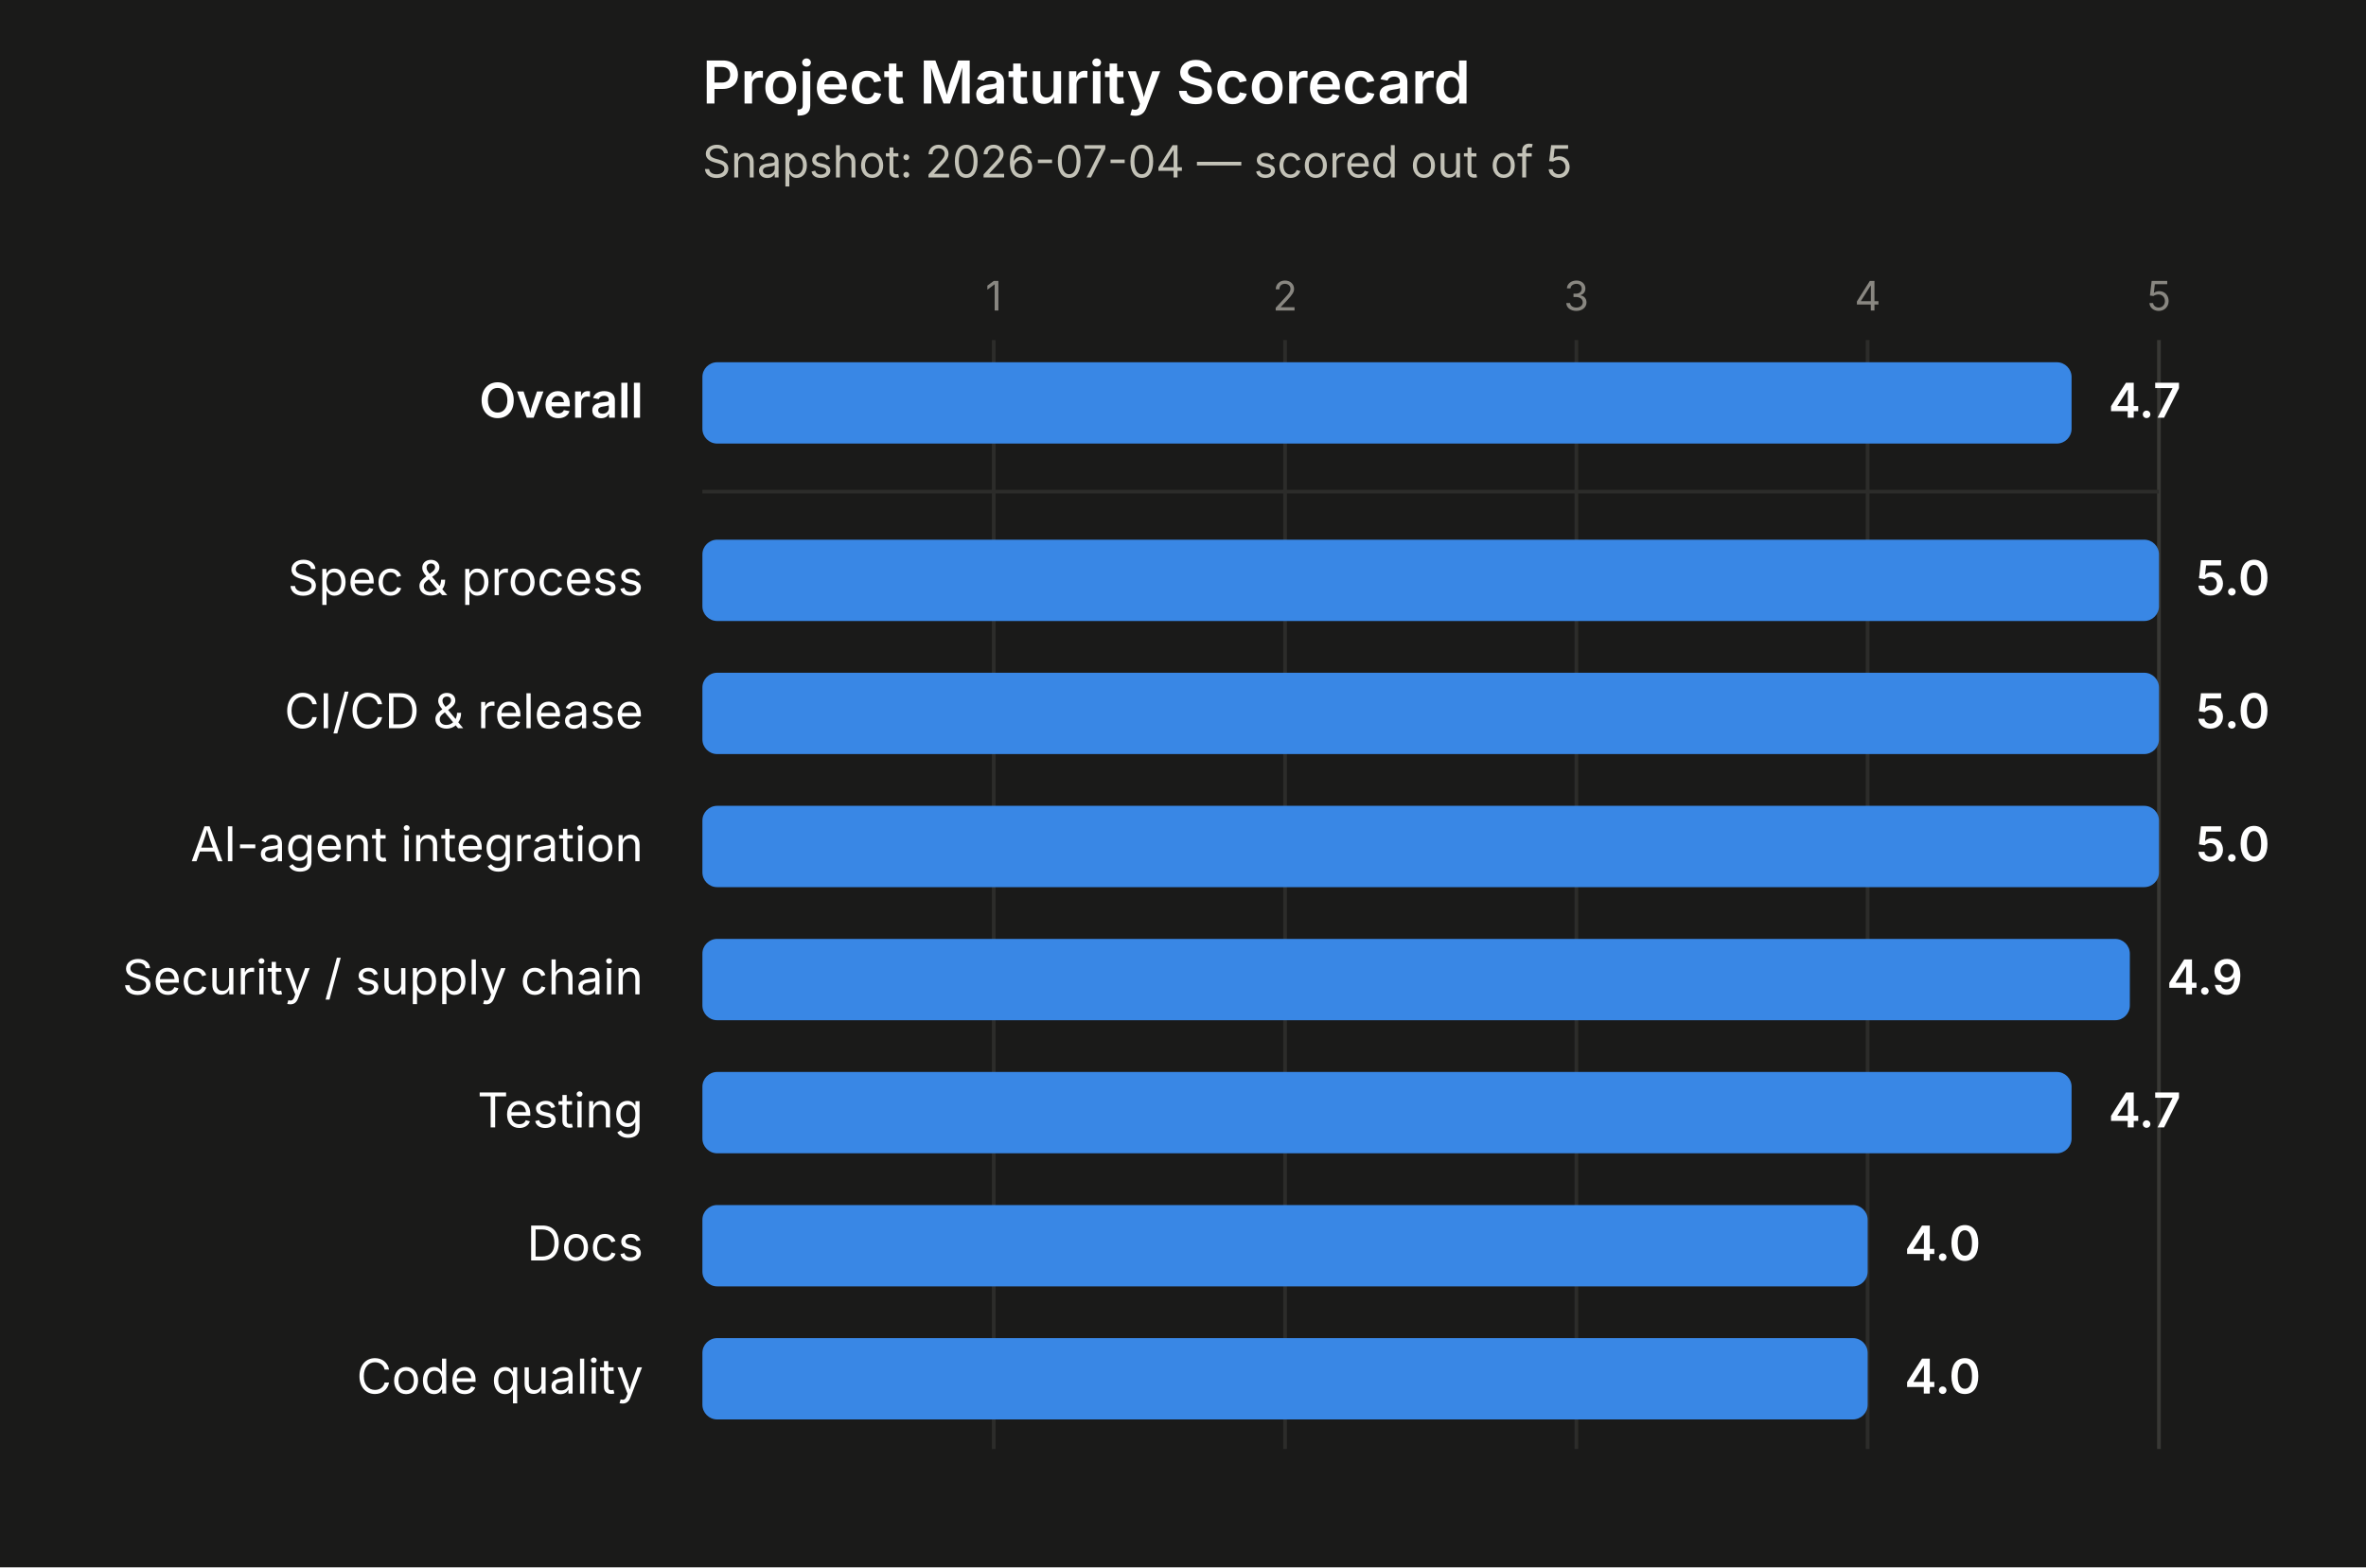
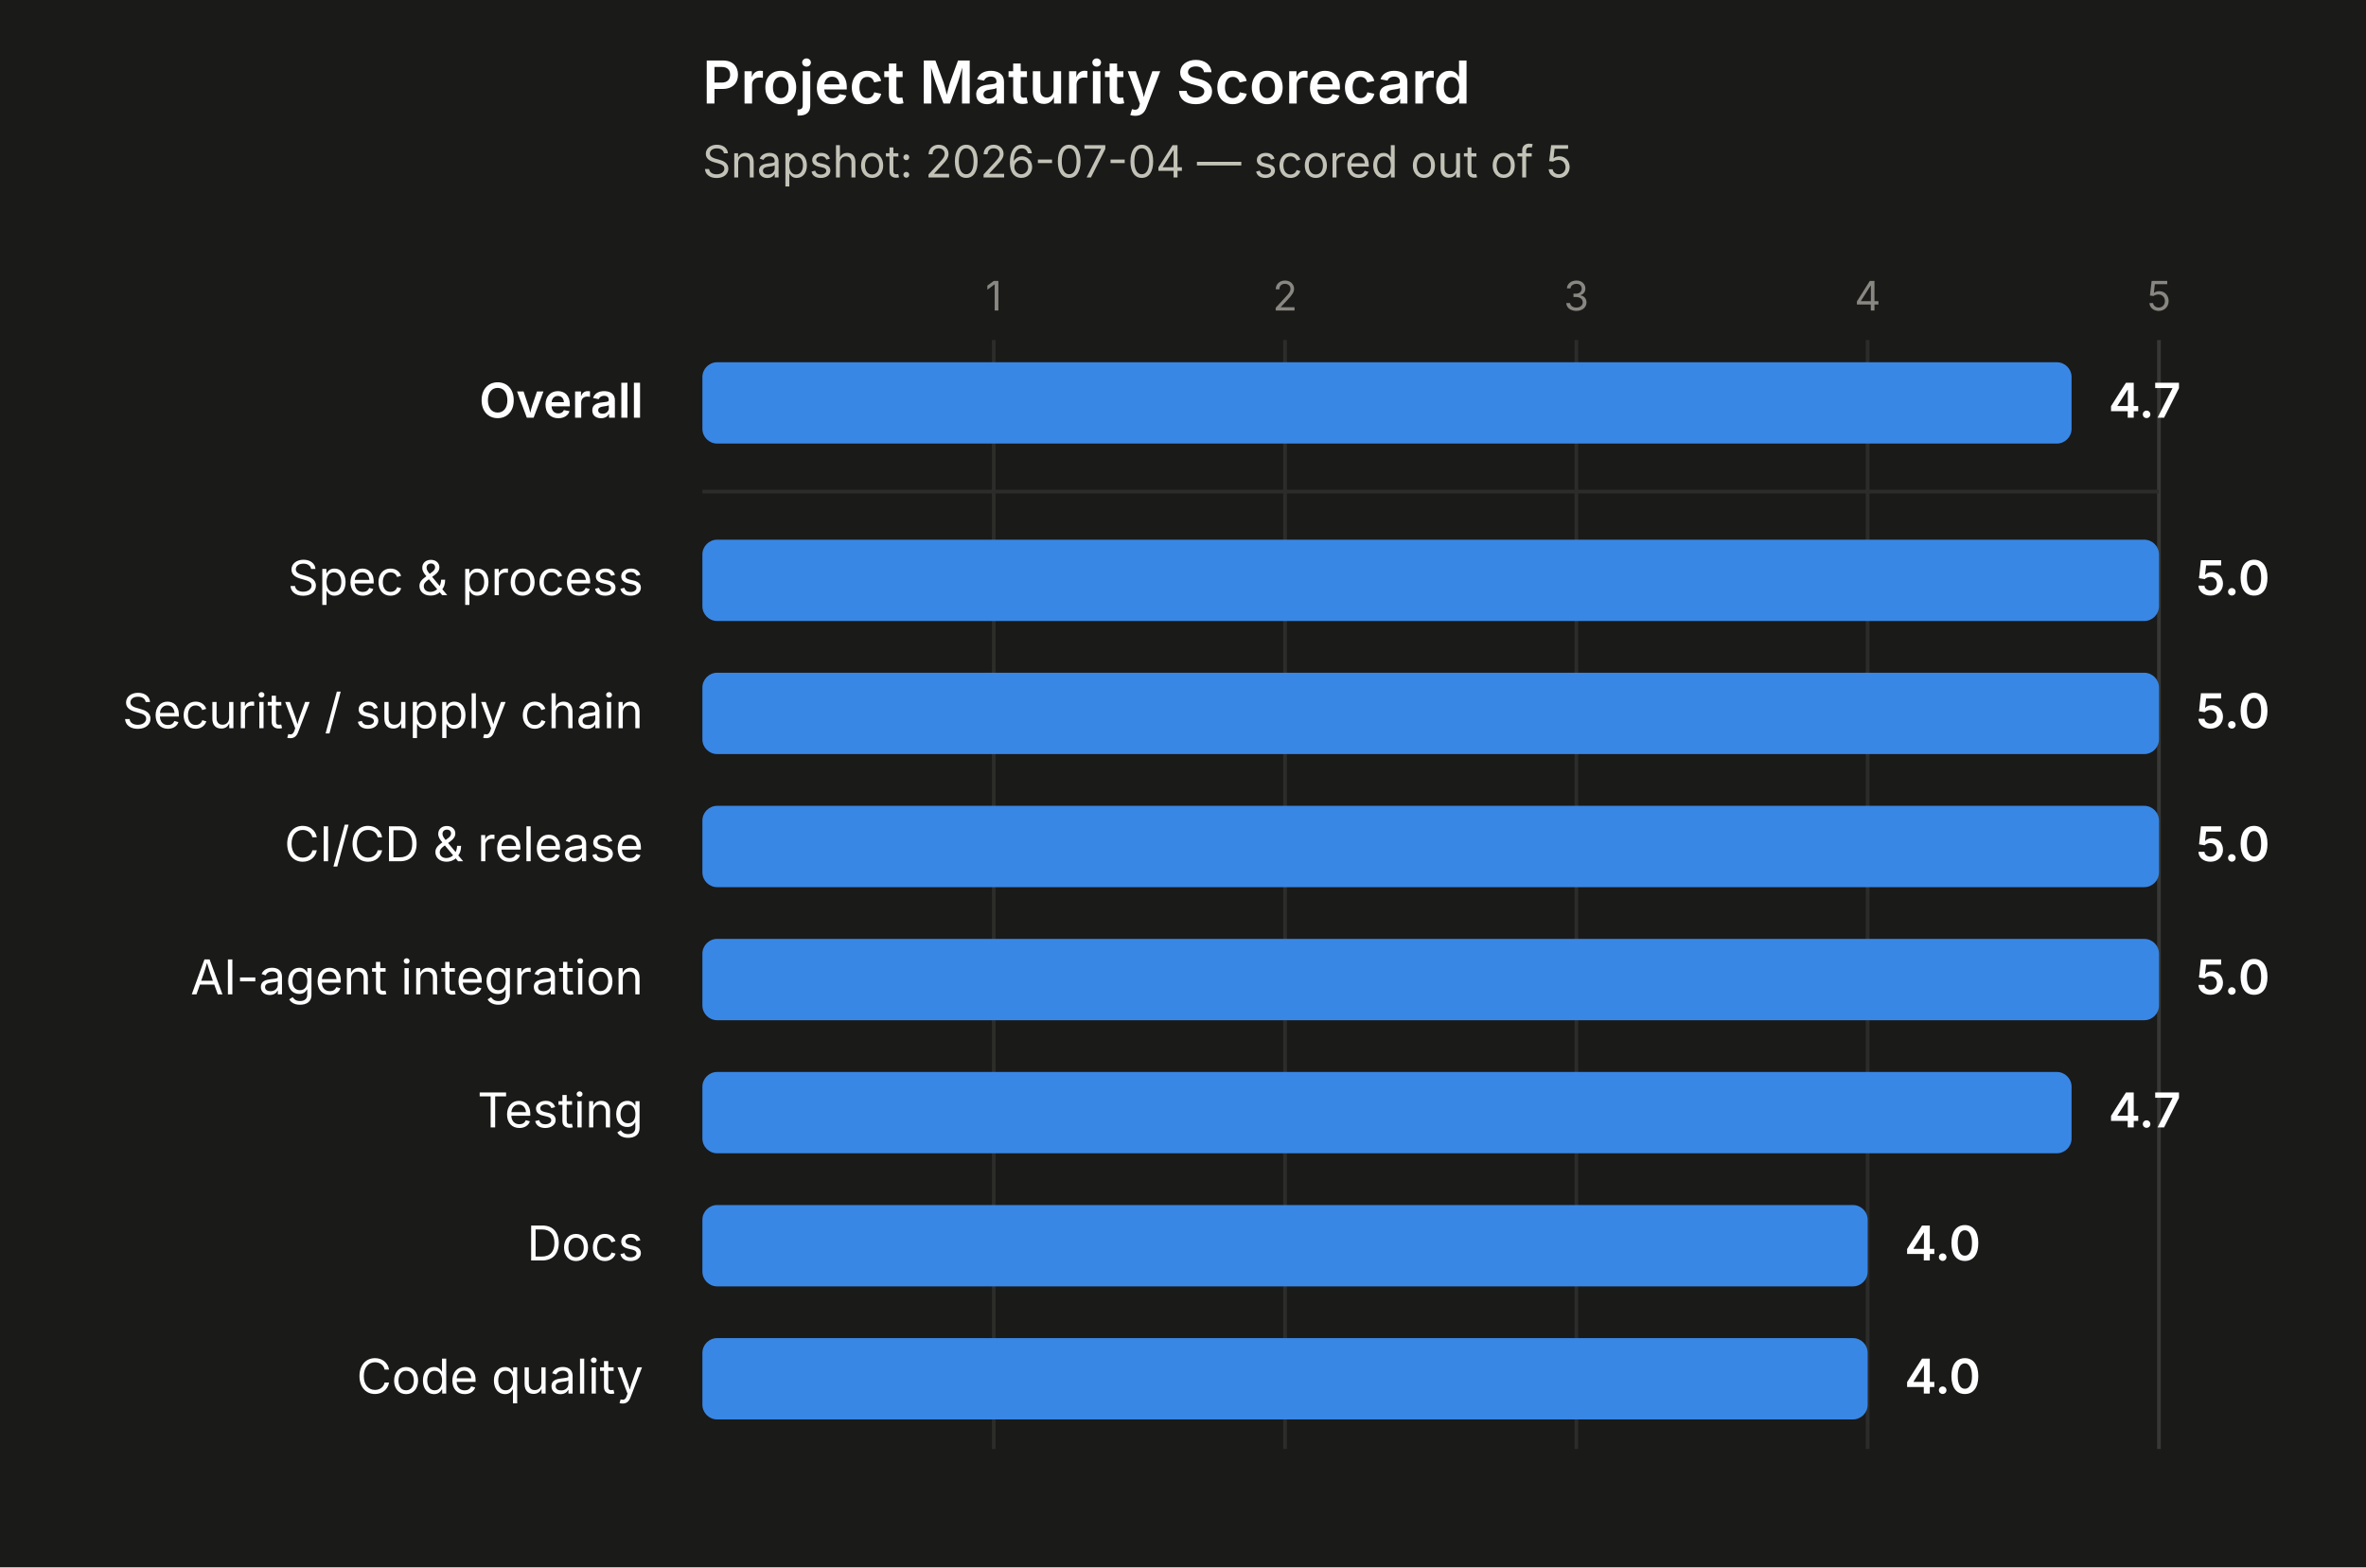
<svg xmlns="http://www.w3.org/2000/svg" width="640" height="424" viewBox="0 0 640 424">
  <rect x="0" y="0" width="640" height="424" fill="#1a1a19" />
  <text x="190" y="28" font-size="16" font-weight="600" fill="#ffffff" font-family="system-ui, -apple-system, 'Segoe UI', sans-serif">Project Maturity Scorecard</text>
  <text x="190" y="48" font-size="12" fill="#c3c2b7" font-family="system-ui, -apple-system, 'Segoe UI', sans-serif">Snapshot: 2026-07-04 — scored out of 5</text>
  <line x1="268.8" y1="92" x2="268.8" y2="392" stroke="#2c2c2a" stroke-width="1" />
  <text x="268.8" y="84" font-size="11" fill="#898781" text-anchor="middle" font-family="system-ui, -apple-system, 'Segoe UI', sans-serif">1</text>
  <line x1="347.6" y1="92" x2="347.6" y2="392" stroke="#2c2c2a" stroke-width="1" />
  <text x="347.6" y="84" font-size="11" fill="#898781" text-anchor="middle" font-family="system-ui, -apple-system, 'Segoe UI', sans-serif">2</text>
  <line x1="426.4" y1="92" x2="426.4" y2="392" stroke="#2c2c2a" stroke-width="1" />
  <text x="426.4" y="84" font-size="11" fill="#898781" text-anchor="middle" font-family="system-ui, -apple-system, 'Segoe UI', sans-serif">3</text>
  <line x1="505.2" y1="92" x2="505.2" y2="392" stroke="#2c2c2a" stroke-width="1" />
  <text x="505.2" y="84" font-size="11" fill="#898781" text-anchor="middle" font-family="system-ui, -apple-system, 'Segoe UI', sans-serif">4</text>
  <line x1="584" y1="92" x2="584" y2="392" stroke="#383835" stroke-width="1" />
  <text x="584" y="84" font-size="11" fill="#898781" text-anchor="middle" font-family="system-ui, -apple-system, 'Segoe UI', sans-serif">5</text>
  <line x1="190" y1="133" x2="584" y2="133" stroke="#2c2c2a" stroke-width="1" />
  <text x="174" y="113" font-size="13" font-weight="600" fill="#ffffff" text-anchor="end" font-family="system-ui, -apple-system, 'Segoe UI', sans-serif">Overall</text>
  <rect x="190" y="98" width="370.36" height="22" rx="4" ry="4" fill="#3987e5" />
  <text x="570.36" y="113" font-size="13" font-weight="600" fill="#ffffff" font-family="system-ui, -apple-system, 'Segoe UI', sans-serif">4.7</text>
  <text x="174" y="161" font-size="13" font-weight="400" fill="#ffffff" text-anchor="end" font-family="system-ui, -apple-system, 'Segoe UI', sans-serif">Spec &amp; process</text>
  <rect x="190" y="146" width="394" height="22" rx="4" ry="4" fill="#3987e5" />
  <text x="594" y="161" font-size="13" font-weight="600" fill="#ffffff" font-family="system-ui, -apple-system, 'Segoe UI', sans-serif">5.0</text>
-   <text x="174" y="197" font-size="13" font-weight="400" fill="#ffffff" text-anchor="end" font-family="system-ui, -apple-system, 'Segoe UI', sans-serif">CI/CD &amp; release</text>
+   <text x="174" y="197" font-size="13" font-weight="400" fill="#ffffff" text-anchor="end" font-family="system-ui, -apple-system, 'Segoe UI', sans-serif">Security / supply chain</text>
  <rect x="190" y="182" width="394" height="22" rx="4" ry="4" fill="#3987e5" />
  <text x="594" y="197" font-size="13" font-weight="600" fill="#ffffff" font-family="system-ui, -apple-system, 'Segoe UI', sans-serif">5.0</text>
-   <text x="174" y="233" font-size="13" font-weight="400" fill="#ffffff" text-anchor="end" font-family="system-ui, -apple-system, 'Segoe UI', sans-serif">AI-agent integration</text>
+   <text x="174" y="233" font-size="13" font-weight="400" fill="#ffffff" text-anchor="end" font-family="system-ui, -apple-system, 'Segoe UI', sans-serif">CI/CD &amp; release</text>
  <rect x="190" y="218" width="394" height="22" rx="4" ry="4" fill="#3987e5" />
  <text x="594" y="233" font-size="13" font-weight="600" fill="#ffffff" font-family="system-ui, -apple-system, 'Segoe UI', sans-serif">5.0</text>
-   <text x="174" y="269" font-size="13" font-weight="400" fill="#ffffff" text-anchor="end" font-family="system-ui, -apple-system, 'Segoe UI', sans-serif">Security / supply chain</text>
-   <rect x="190" y="254" width="386.12" height="22" rx="4" ry="4" fill="#3987e5" />
-   <text x="586.12" y="269" font-size="13" font-weight="600" fill="#ffffff" font-family="system-ui, -apple-system, 'Segoe UI', sans-serif">4.9</text>
+   <text x="174" y="269" font-size="13" font-weight="400" fill="#ffffff" text-anchor="end" font-family="system-ui, -apple-system, 'Segoe UI', sans-serif">AI-agent integration</text>
+   <rect x="190" y="254" width="394" height="22" rx="4" ry="4" fill="#3987e5" />
+   <text x="594" y="269" font-size="13" font-weight="600" fill="#ffffff" font-family="system-ui, -apple-system, 'Segoe UI', sans-serif">5.0</text>
  <text x="174" y="305" font-size="13" font-weight="400" fill="#ffffff" text-anchor="end" font-family="system-ui, -apple-system, 'Segoe UI', sans-serif">Testing</text>
  <rect x="190" y="290" width="370.36" height="22" rx="4" ry="4" fill="#3987e5" />
  <text x="570.36" y="305" font-size="13" font-weight="600" fill="#ffffff" font-family="system-ui, -apple-system, 'Segoe UI', sans-serif">4.7</text>
  <text x="174" y="341" font-size="13" font-weight="400" fill="#ffffff" text-anchor="end" font-family="system-ui, -apple-system, 'Segoe UI', sans-serif">Docs</text>
  <rect x="190" y="326" width="315.2" height="22" rx="4" ry="4" fill="#3987e5" />
  <text x="515.2" y="341" font-size="13" font-weight="600" fill="#ffffff" font-family="system-ui, -apple-system, 'Segoe UI', sans-serif">4.0</text>
  <text x="174" y="377" font-size="13" font-weight="400" fill="#ffffff" text-anchor="end" font-family="system-ui, -apple-system, 'Segoe UI', sans-serif">Code quality</text>
  <rect x="190" y="362" width="315.2" height="22" rx="4" ry="4" fill="#3987e5" />
  <text x="515.2" y="377" font-size="13" font-weight="600" fill="#ffffff" font-family="system-ui, -apple-system, 'Segoe UI', sans-serif">4.0</text>
</svg>
